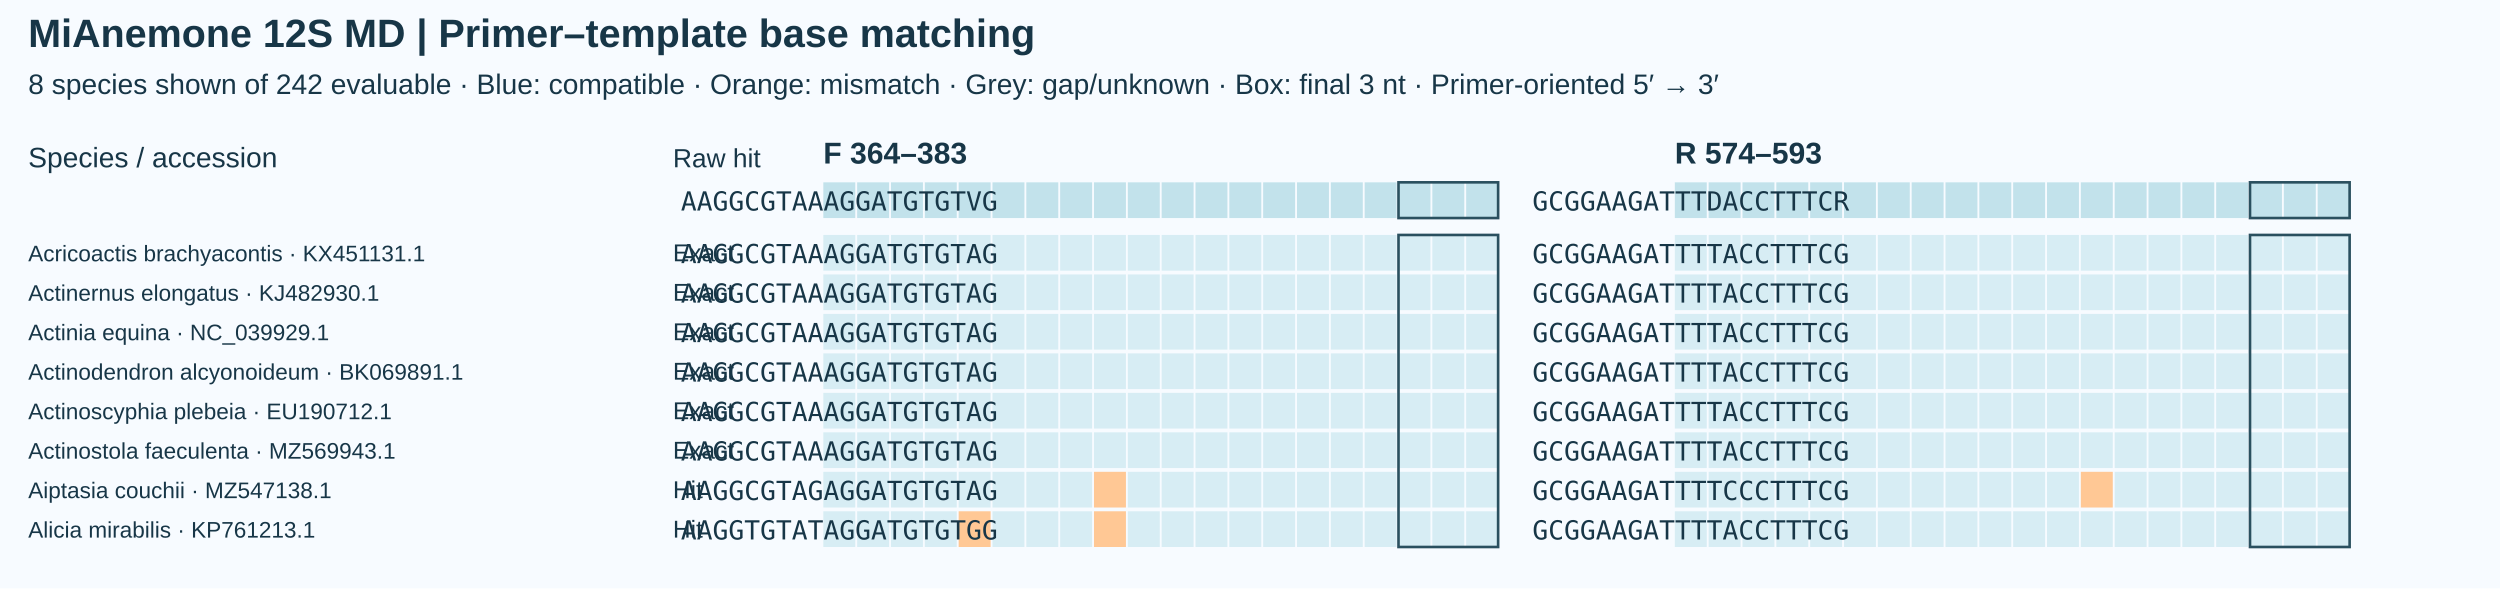
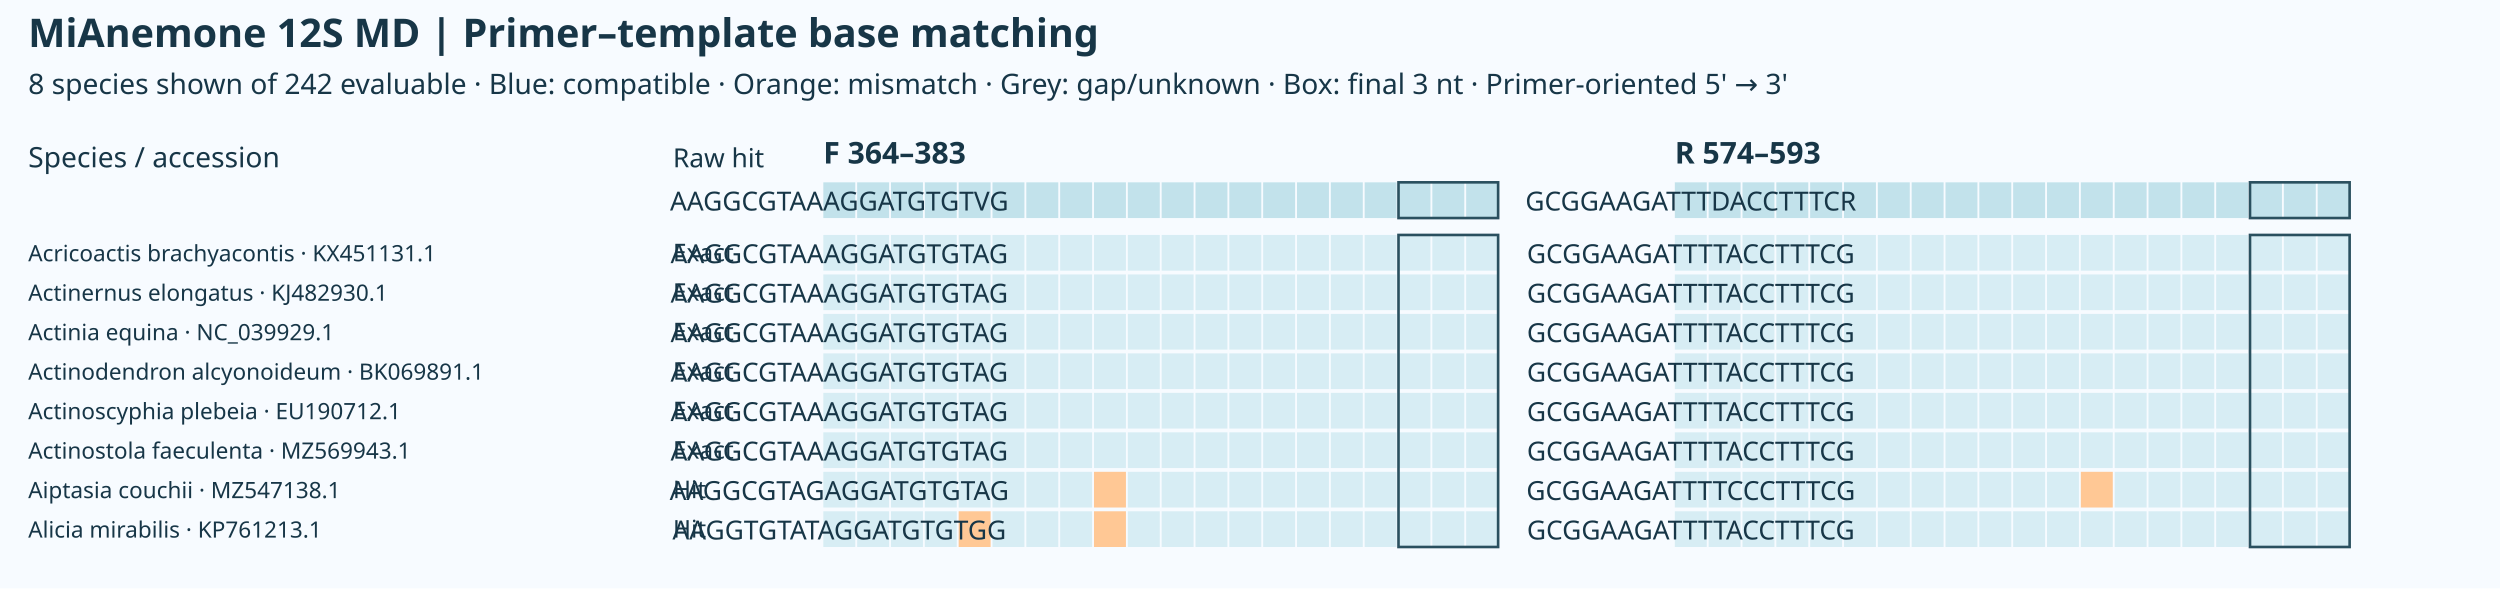
<svg xmlns="http://www.w3.org/2000/svg" width="1330" height="313" viewBox="0 0 1330 313">
  <rect width="100%" height="100%" fill="#f7fbff" />
-   <g font-family="Arial,sans-serif" fill="#173647">
-     <text x="15" y="25" font-size="21" font-weight="bold">MiAnemone 12S MD  |  Primer–template base matching</text>
-     <text x="15" y="50" font-size="15">8 species shown of 242 evaluable  ·  Blue: compatible  ·  Orange: mismatch  ·  Grey: gap/unknown  ·  Box: final 3 nt  ·  Primer-oriented 5′ → 3′</text>
-     <text x="15" y="89" font-size="15">Species / accession</text>
-     <text x="358" y="89" font-size="14">Raw hit</text>
-     <text x="438" y="87" font-size="16" font-weight="bold">F  364–383</text>
+   <g font-family="Avenir Next" fill="#173647">
+     <text x="15" y="25" font-size="21" font-weight="bold" font-family="Avenir Next" style=";font-family: Avenir Next;;font-family: Avenir Next;;font-family: Avenir Next;;font-family: Avenir Next;">MiAnemone 12S MD  |  Primer–template base matching</text>
+     <text x="15" y="50" font-size="15" font-family="Avenir Next" style=";font-family: Avenir Next;;font-family: Avenir Next;;font-family: Avenir Next;;font-family: Avenir Next;">8 species shown of 242 evaluable  ·  Blue: compatible  ·  Orange: mismatch  ·  Grey: gap/unknown  ·  Box: final 3 nt  ·  Primer-oriented 5' → 3'</text>
+     <text x="15" y="89" font-size="15" font-family="Avenir Next" style=";font-family: Avenir Next;;font-family: Avenir Next;;font-family: Avenir Next;;font-family: Avenir Next;">Species / accession</text>
+     <text x="358" y="89" font-size="14" font-family="Avenir Next" style=";font-family: Avenir Next;;font-family: Avenir Next;;font-family: Avenir Next;;font-family: Avenir Next;">Raw hit</text>
+     <text x="438" y="87" font-size="16" font-weight="bold" font-family="Avenir Next" style=";font-family: Avenir Next;;font-family: Avenir Next;;font-family: Avenir Next;;font-family: Avenir Next;">F  364–383</text>
    <path d="M438,97h17v19h-17zM456,97h17v19h-17zM474,97h17v19h-17zM492,97h17v19h-17zM510,97h17v19h-17zM528,97h17v19h-17zM546,97h17v19h-17zM564,97h17v19h-17zM582,97h17v19h-17zM600,97h17v19h-17zM618,97h17v19h-17zM636,97h17v19h-17zM654,97h17v19h-17zM672,97h17v19h-17zM690,97h17v19h-17zM708,97h17v19h-17zM726,97h17v19h-17zM744,97h17v19h-17zM762,97h17v19h-17zM780,97h17v19h-17z" fill="#c2e2eb" />
-     <text x="446.5 464.5 482.5 500.5 518.5 536.5 554.5 572.5 590.5 608.5 626.5 644.5 662.5 680.5 698.5 716.5 734.5 752.5 770.5 788.5" y="112" font-family="monospace" font-size="14" text-anchor="middle">AAGGCGTAAAGGATGTGTVG</text>
+     <text x="446.5 464.5 482.5 500.5 518.5 536.5 554.5 572.5 590.5 608.5 626.5 644.5 662.5 680.5 698.5 716.5 734.5 752.5 770.5 788.5" y="112" font-family="Avenir Next" font-size="14" text-anchor="middle" style=";font-family: Avenir Next;;font-family: Avenir Next;;font-family: Avenir Next;;font-family: Avenir Next;">AAGGCGTAAAGGATGTGTVG</text>
    <path d="M438,125h17v19h-17zM456,125h17v19h-17zM474,125h17v19h-17zM492,125h17v19h-17zM510,125h17v19h-17zM528,125h17v19h-17zM546,125h17v19h-17zM564,125h17v19h-17zM582,125h17v19h-17zM600,125h17v19h-17zM618,125h17v19h-17zM636,125h17v19h-17zM654,125h17v19h-17zM672,125h17v19h-17zM690,125h17v19h-17zM708,125h17v19h-17zM726,125h17v19h-17zM744,125h17v19h-17zM762,125h17v19h-17zM780,125h17v19h-17z" fill="#d7edf4" />
-     <text x="446.5 464.5 482.5 500.5 518.5 536.5 554.5 572.5 590.5 608.5 626.5 644.5 662.5 680.5 698.5 716.5 734.5 752.5 770.5 788.5" y="140" font-family="monospace" font-size="14" text-anchor="middle">AAGGCGTAAAGGATGTGTAG</text>
-     <text x="15" y="139" font-size="12">Acricoactis brachyacontis · KX451131.1</text>
-     <text x="358" y="139" font-size="13">Exact</text>
+     <text x="446.5 464.5 482.5 500.5 518.5 536.5 554.5 572.5 590.5 608.5 626.5 644.5 662.5 680.5 698.5 716.5 734.5 752.5 770.5 788.5" y="140" font-family="Avenir Next" font-size="14" text-anchor="middle" style=";font-family: Avenir Next;;font-family: Avenir Next;;font-family: Avenir Next;;font-family: Avenir Next;">AAGGCGTAAAGGATGTGTAG</text>
+     <text x="15" y="139" font-size="12" font-family="Avenir Next" style=";font-family: Avenir Next;;font-family: Avenir Next;;font-family: Avenir Next;;font-family: Avenir Next;">Acricoactis brachyacontis · KX451131.1</text>
+     <text x="358" y="139" font-size="13" font-family="Avenir Next" style=";font-family: Avenir Next;;font-family: Avenir Next;;font-family: Avenir Next;;font-family: Avenir Next;">Exact</text>
    <path d="M438,146h17v19h-17zM456,146h17v19h-17zM474,146h17v19h-17zM492,146h17v19h-17zM510,146h17v19h-17zM528,146h17v19h-17zM546,146h17v19h-17zM564,146h17v19h-17zM582,146h17v19h-17zM600,146h17v19h-17zM618,146h17v19h-17zM636,146h17v19h-17zM654,146h17v19h-17zM672,146h17v19h-17zM690,146h17v19h-17zM708,146h17v19h-17zM726,146h17v19h-17zM744,146h17v19h-17zM762,146h17v19h-17zM780,146h17v19h-17z" fill="#d7edf4" />
-     <text x="446.5 464.5 482.5 500.5 518.5 536.5 554.5 572.5 590.5 608.5 626.5 644.5 662.5 680.5 698.5 716.5 734.5 752.5 770.5 788.5" y="161" font-family="monospace" font-size="14" text-anchor="middle">AAGGCGTAAAGGATGTGTAG</text>
-     <text x="15" y="160" font-size="12">Actinernus elongatus · KJ482930.1</text>
-     <text x="358" y="160" font-size="13">Exact</text>
+     <text x="446.5 464.5 482.5 500.5 518.5 536.5 554.5 572.5 590.5 608.5 626.5 644.5 662.5 680.5 698.5 716.5 734.5 752.5 770.5 788.5" y="161" font-family="Avenir Next" font-size="14" text-anchor="middle" style=";font-family: Avenir Next;;font-family: Avenir Next;;font-family: Avenir Next;;font-family: Avenir Next;">AAGGCGTAAAGGATGTGTAG</text>
+     <text x="15" y="160" font-size="12" font-family="Avenir Next" style=";font-family: Avenir Next;;font-family: Avenir Next;;font-family: Avenir Next;;font-family: Avenir Next;">Actinernus elongatus · KJ482930.1</text>
+     <text x="358" y="160" font-size="13" font-family="Avenir Next" style=";font-family: Avenir Next;;font-family: Avenir Next;;font-family: Avenir Next;;font-family: Avenir Next;">Exact</text>
    <path d="M438,167h17v19h-17zM456,167h17v19h-17zM474,167h17v19h-17zM492,167h17v19h-17zM510,167h17v19h-17zM528,167h17v19h-17zM546,167h17v19h-17zM564,167h17v19h-17zM582,167h17v19h-17zM600,167h17v19h-17zM618,167h17v19h-17zM636,167h17v19h-17zM654,167h17v19h-17zM672,167h17v19h-17zM690,167h17v19h-17zM708,167h17v19h-17zM726,167h17v19h-17zM744,167h17v19h-17zM762,167h17v19h-17zM780,167h17v19h-17z" fill="#d7edf4" />
-     <text x="446.5 464.5 482.5 500.5 518.5 536.5 554.5 572.5 590.5 608.5 626.5 644.5 662.5 680.5 698.5 716.5 734.5 752.5 770.5 788.5" y="182" font-family="monospace" font-size="14" text-anchor="middle">AAGGCGTAAAGGATGTGTAG</text>
-     <text x="15" y="181" font-size="12">Actinia equina · NC_039929.1</text>
-     <text x="358" y="181" font-size="13">Exact</text>
+     <text x="446.5 464.5 482.5 500.5 518.5 536.5 554.5 572.5 590.5 608.5 626.5 644.5 662.5 680.5 698.5 716.5 734.5 752.5 770.5 788.5" y="182" font-family="Avenir Next" font-size="14" text-anchor="middle" style=";font-family: Avenir Next;;font-family: Avenir Next;;font-family: Avenir Next;;font-family: Avenir Next;">AAGGCGTAAAGGATGTGTAG</text>
+     <text x="15" y="181" font-size="12" font-family="Avenir Next" style=";font-family: Avenir Next;;font-family: Avenir Next;;font-family: Avenir Next;;font-family: Avenir Next;">Actinia equina · NC_039929.1</text>
+     <text x="358" y="181" font-size="13" font-family="Avenir Next" style=";font-family: Avenir Next;;font-family: Avenir Next;;font-family: Avenir Next;;font-family: Avenir Next;">Exact</text>
    <path d="M438,188h17v19h-17zM456,188h17v19h-17zM474,188h17v19h-17zM492,188h17v19h-17zM510,188h17v19h-17zM528,188h17v19h-17zM546,188h17v19h-17zM564,188h17v19h-17zM582,188h17v19h-17zM600,188h17v19h-17zM618,188h17v19h-17zM636,188h17v19h-17zM654,188h17v19h-17zM672,188h17v19h-17zM690,188h17v19h-17zM708,188h17v19h-17zM726,188h17v19h-17zM744,188h17v19h-17zM762,188h17v19h-17zM780,188h17v19h-17z" fill="#d7edf4" />
-     <text x="446.5 464.5 482.5 500.5 518.5 536.5 554.5 572.5 590.5 608.5 626.5 644.5 662.5 680.5 698.5 716.5 734.5 752.5 770.5 788.5" y="203" font-family="monospace" font-size="14" text-anchor="middle">AAGGCGTAAAGGATGTGTAG</text>
-     <text x="15" y="202" font-size="12">Actinodendron alcyonoideum · BK069891.1</text>
-     <text x="358" y="202" font-size="13">Exact</text>
+     <text x="446.5 464.5 482.5 500.5 518.5 536.5 554.5 572.5 590.5 608.5 626.5 644.5 662.5 680.5 698.5 716.5 734.5 752.5 770.5 788.5" y="203" font-family="Avenir Next" font-size="14" text-anchor="middle" style=";font-family: Avenir Next;;font-family: Avenir Next;;font-family: Avenir Next;;font-family: Avenir Next;">AAGGCGTAAAGGATGTGTAG</text>
+     <text x="15" y="202" font-size="12" font-family="Avenir Next" style=";font-family: Avenir Next;;font-family: Avenir Next;;font-family: Avenir Next;;font-family: Avenir Next;">Actinodendron alcyonoideum · BK069891.1</text>
+     <text x="358" y="202" font-size="13" font-family="Avenir Next" style=";font-family: Avenir Next;;font-family: Avenir Next;;font-family: Avenir Next;;font-family: Avenir Next;">Exact</text>
    <path d="M438,209h17v19h-17zM456,209h17v19h-17zM474,209h17v19h-17zM492,209h17v19h-17zM510,209h17v19h-17zM528,209h17v19h-17zM546,209h17v19h-17zM564,209h17v19h-17zM582,209h17v19h-17zM600,209h17v19h-17zM618,209h17v19h-17zM636,209h17v19h-17zM654,209h17v19h-17zM672,209h17v19h-17zM690,209h17v19h-17zM708,209h17v19h-17zM726,209h17v19h-17zM744,209h17v19h-17zM762,209h17v19h-17zM780,209h17v19h-17z" fill="#d7edf4" />
-     <text x="446.5 464.5 482.5 500.5 518.5 536.5 554.5 572.5 590.5 608.5 626.5 644.5 662.5 680.5 698.5 716.5 734.5 752.5 770.5 788.5" y="224" font-family="monospace" font-size="14" text-anchor="middle">AAGGCGTAAAGGATGTGTAG</text>
-     <text x="15" y="223" font-size="12">Actinoscyphia plebeia · EU190712.1</text>
-     <text x="358" y="223" font-size="13">Exact</text>
+     <text x="446.5 464.5 482.5 500.5 518.5 536.5 554.5 572.5 590.5 608.5 626.5 644.5 662.5 680.5 698.5 716.5 734.5 752.5 770.5 788.5" y="224" font-family="Avenir Next" font-size="14" text-anchor="middle" style=";font-family: Avenir Next;;font-family: Avenir Next;;font-family: Avenir Next;;font-family: Avenir Next;">AAGGCGTAAAGGATGTGTAG</text>
+     <text x="15" y="223" font-size="12" font-family="Avenir Next" style=";font-family: Avenir Next;;font-family: Avenir Next;;font-family: Avenir Next;;font-family: Avenir Next;">Actinoscyphia plebeia · EU190712.1</text>
+     <text x="358" y="223" font-size="13" font-family="Avenir Next" style=";font-family: Avenir Next;;font-family: Avenir Next;;font-family: Avenir Next;;font-family: Avenir Next;">Exact</text>
    <path d="M438,230h17v19h-17zM456,230h17v19h-17zM474,230h17v19h-17zM492,230h17v19h-17zM510,230h17v19h-17zM528,230h17v19h-17zM546,230h17v19h-17zM564,230h17v19h-17zM582,230h17v19h-17zM600,230h17v19h-17zM618,230h17v19h-17zM636,230h17v19h-17zM654,230h17v19h-17zM672,230h17v19h-17zM690,230h17v19h-17zM708,230h17v19h-17zM726,230h17v19h-17zM744,230h17v19h-17zM762,230h17v19h-17zM780,230h17v19h-17z" fill="#d7edf4" />
-     <text x="446.5 464.5 482.5 500.5 518.5 536.5 554.5 572.5 590.5 608.5 626.5 644.5 662.5 680.5 698.5 716.5 734.5 752.5 770.5 788.5" y="245" font-family="monospace" font-size="14" text-anchor="middle">AAGGCGTAAAGGATGTGTAG</text>
-     <text x="15" y="244" font-size="12">Actinostola faeculenta · MZ569943.1</text>
-     <text x="358" y="244" font-size="13">Exact</text>
+     <text x="446.5 464.5 482.5 500.5 518.5 536.5 554.5 572.5 590.5 608.5 626.5 644.5 662.5 680.5 698.5 716.5 734.5 752.5 770.5 788.5" y="245" font-family="Avenir Next" font-size="14" text-anchor="middle" style=";font-family: Avenir Next;;font-family: Avenir Next;;font-family: Avenir Next;;font-family: Avenir Next;">AAGGCGTAAAGGATGTGTAG</text>
+     <text x="15" y="244" font-size="12" font-family="Avenir Next" style=";font-family: Avenir Next;;font-family: Avenir Next;;font-family: Avenir Next;;font-family: Avenir Next;">Actinostola faeculenta · MZ569943.1</text>
+     <text x="358" y="244" font-size="13" font-family="Avenir Next" style=";font-family: Avenir Next;;font-family: Avenir Next;;font-family: Avenir Next;;font-family: Avenir Next;">Exact</text>
    <path d="M438,251h17v19h-17zM456,251h17v19h-17zM474,251h17v19h-17zM492,251h17v19h-17zM510,251h17v19h-17zM528,251h17v19h-17zM546,251h17v19h-17zM564,251h17v19h-17zM600,251h17v19h-17zM618,251h17v19h-17zM636,251h17v19h-17zM654,251h17v19h-17zM672,251h17v19h-17zM690,251h17v19h-17zM708,251h17v19h-17zM726,251h17v19h-17zM744,251h17v19h-17zM762,251h17v19h-17zM780,251h17v19h-17z" fill="#d7edf4" />
    <path d="M582,251h17v19h-17z" fill="#ffc895" />
-     <text x="446.5 464.5 482.5 500.5 518.5 536.5 554.5 572.5 590.5 608.5 626.5 644.5 662.5 680.5 698.5 716.5 734.5 752.5 770.5 788.5" y="266" font-family="monospace" font-size="14" text-anchor="middle">AAGGCGTAGAGGATGTGTAG</text>
-     <text x="15" y="265" font-size="12">Aiptasia couchii · MZ547138.1</text>
-     <text x="358" y="265" font-size="13">Hit</text>
+     <text x="446.5 464.5 482.5 500.5 518.5 536.5 554.5 572.5 590.5 608.5 626.5 644.5 662.5 680.5 698.5 716.5 734.5 752.5 770.5 788.5" y="266" font-family="Avenir Next" font-size="14" text-anchor="middle" style=";font-family: Avenir Next;;font-family: Avenir Next;;font-family: Avenir Next;;font-family: Avenir Next;">AAGGCGTAGAGGATGTGTAG</text>
+     <text x="15" y="265" font-size="12" font-family="Avenir Next" style=";font-family: Avenir Next;;font-family: Avenir Next;;font-family: Avenir Next;;font-family: Avenir Next;">Aiptasia couchii · MZ547138.1</text>
+     <text x="358" y="265" font-size="13" font-family="Avenir Next" style=";font-family: Avenir Next;;font-family: Avenir Next;;font-family: Avenir Next;;font-family: Avenir Next;">Hit</text>
    <path d="M438,272h17v19h-17zM456,272h17v19h-17zM474,272h17v19h-17zM492,272h17v19h-17zM528,272h17v19h-17zM546,272h17v19h-17zM564,272h17v19h-17zM600,272h17v19h-17zM618,272h17v19h-17zM636,272h17v19h-17zM654,272h17v19h-17zM672,272h17v19h-17zM690,272h17v19h-17zM708,272h17v19h-17zM726,272h17v19h-17zM744,272h17v19h-17zM762,272h17v19h-17zM780,272h17v19h-17z" fill="#d7edf4" />
    <path d="M510,272h17v19h-17zM582,272h17v19h-17z" fill="#ffc895" />
-     <text x="446.5 464.5 482.5 500.5 518.5 536.5 554.5 572.5 590.5 608.5 626.5 644.5 662.5 680.5 698.5 716.5 734.5 752.5 770.5 788.5" y="287" font-family="monospace" font-size="14" text-anchor="middle">AAGGTGTATAGGATGTGTGG</text>
-     <text x="15" y="286" font-size="12">Alicia mirabilis · KP761213.1</text>
-     <text x="358" y="286" font-size="13">Hit</text>
+     <text x="446.5 464.5 482.5 500.5 518.5 536.5 554.5 572.5 590.5 608.5 626.5 644.5 662.5 680.5 698.5 716.5 734.5 752.5 770.5 788.5" y="287" font-family="Avenir Next" font-size="14" text-anchor="middle" style=";font-family: Avenir Next;;font-family: Avenir Next;;font-family: Avenir Next;;font-family: Avenir Next;">AAGGTGTATAGGATGTGTGG</text>
+     <text x="15" y="286" font-size="12" font-family="Avenir Next" style=";font-family: Avenir Next;;font-family: Avenir Next;;font-family: Avenir Next;;font-family: Avenir Next;">Alicia mirabilis · KP761213.1</text>
+     <text x="358" y="286" font-size="13" font-family="Avenir Next" style=";font-family: Avenir Next;;font-family: Avenir Next;;font-family: Avenir Next;;font-family: Avenir Next;">Hit</text>
    <rect x="744" y="97" width="53" height="19" fill="none" stroke="#2a505f" stroke-width="1.4" />
    <rect x="744" y="125" width="53" height="166" fill="none" stroke="#2a505f" stroke-width="1.4" />
-     <text x="891" y="87" font-size="16" font-weight="bold">R  574–593</text>
+     <text x="891" y="87" font-size="16" font-weight="bold" font-family="Avenir Next" style=";font-family: Avenir Next;;font-family: Avenir Next;;font-family: Avenir Next;;font-family: Avenir Next;">R  574–593</text>
    <path d="M891,97h17v19h-17zM909,97h17v19h-17zM927,97h17v19h-17zM945,97h17v19h-17zM963,97h17v19h-17zM981,97h17v19h-17zM999,97h17v19h-17zM1017,97h17v19h-17zM1035,97h17v19h-17zM1053,97h17v19h-17zM1071,97h17v19h-17zM1089,97h17v19h-17zM1107,97h17v19h-17zM1125,97h17v19h-17zM1143,97h17v19h-17zM1161,97h17v19h-17zM1179,97h17v19h-17zM1197,97h17v19h-17zM1215,97h17v19h-17zM1233,97h17v19h-17z" fill="#c2e2eb" />
-     <text x="899.5 917.5 935.5 953.5 971.5 989.5 1007.5 1025.5 1043.5 1061.5 1079.5 1097.5 1115.5 1133.5 1151.5 1169.5 1187.5 1205.5 1223.5 1241.5" y="112" font-family="monospace" font-size="14" text-anchor="middle">GCGGAAGATTTDACCTTTCR</text>
+     <text x="899.5 917.5 935.5 953.5 971.5 989.5 1007.5 1025.5 1043.5 1061.5 1079.5 1097.5 1115.5 1133.5 1151.5 1169.5 1187.5 1205.5 1223.5 1241.5" y="112" font-family="Avenir Next" font-size="14" text-anchor="middle" style=";font-family: Avenir Next;;font-family: Avenir Next;;font-family: Avenir Next;;font-family: Avenir Next;">GCGGAAGATTTDACCTTTCR</text>
    <path d="M891,125h17v19h-17zM909,125h17v19h-17zM927,125h17v19h-17zM945,125h17v19h-17zM963,125h17v19h-17zM981,125h17v19h-17zM999,125h17v19h-17zM1017,125h17v19h-17zM1035,125h17v19h-17zM1053,125h17v19h-17zM1071,125h17v19h-17zM1089,125h17v19h-17zM1107,125h17v19h-17zM1125,125h17v19h-17zM1143,125h17v19h-17zM1161,125h17v19h-17zM1179,125h17v19h-17zM1197,125h17v19h-17zM1215,125h17v19h-17zM1233,125h17v19h-17z" fill="#d7edf4" />
-     <text x="899.5 917.5 935.5 953.5 971.5 989.5 1007.5 1025.5 1043.5 1061.5 1079.5 1097.5 1115.5 1133.5 1151.5 1169.5 1187.5 1205.5 1223.5 1241.5" y="140" font-family="monospace" font-size="14" text-anchor="middle">GCGGAAGATTTTACCTTTCG</text>
+     <text x="899.5 917.5 935.5 953.5 971.5 989.5 1007.5 1025.5 1043.5 1061.5 1079.5 1097.5 1115.5 1133.5 1151.5 1169.5 1187.5 1205.5 1223.5 1241.5" y="140" font-family="Avenir Next" font-size="14" text-anchor="middle" style=";font-family: Avenir Next;;font-family: Avenir Next;;font-family: Avenir Next;;font-family: Avenir Next;">GCGGAAGATTTTACCTTTCG</text>
    <path d="M891,146h17v19h-17zM909,146h17v19h-17zM927,146h17v19h-17zM945,146h17v19h-17zM963,146h17v19h-17zM981,146h17v19h-17zM999,146h17v19h-17zM1017,146h17v19h-17zM1035,146h17v19h-17zM1053,146h17v19h-17zM1071,146h17v19h-17zM1089,146h17v19h-17zM1107,146h17v19h-17zM1125,146h17v19h-17zM1143,146h17v19h-17zM1161,146h17v19h-17zM1179,146h17v19h-17zM1197,146h17v19h-17zM1215,146h17v19h-17zM1233,146h17v19h-17z" fill="#d7edf4" />
-     <text x="899.5 917.5 935.5 953.5 971.5 989.5 1007.5 1025.5 1043.5 1061.5 1079.5 1097.5 1115.5 1133.5 1151.5 1169.5 1187.5 1205.5 1223.5 1241.5" y="161" font-family="monospace" font-size="14" text-anchor="middle">GCGGAAGATTTTACCTTTCG</text>
+     <text x="899.5 917.5 935.5 953.5 971.5 989.5 1007.5 1025.5 1043.5 1061.5 1079.5 1097.5 1115.5 1133.5 1151.5 1169.5 1187.5 1205.5 1223.5 1241.5" y="161" font-family="Avenir Next" font-size="14" text-anchor="middle" style=";font-family: Avenir Next;;font-family: Avenir Next;;font-family: Avenir Next;;font-family: Avenir Next;">GCGGAAGATTTTACCTTTCG</text>
    <path d="M891,167h17v19h-17zM909,167h17v19h-17zM927,167h17v19h-17zM945,167h17v19h-17zM963,167h17v19h-17zM981,167h17v19h-17zM999,167h17v19h-17zM1017,167h17v19h-17zM1035,167h17v19h-17zM1053,167h17v19h-17zM1071,167h17v19h-17zM1089,167h17v19h-17zM1107,167h17v19h-17zM1125,167h17v19h-17zM1143,167h17v19h-17zM1161,167h17v19h-17zM1179,167h17v19h-17zM1197,167h17v19h-17zM1215,167h17v19h-17zM1233,167h17v19h-17z" fill="#d7edf4" />
-     <text x="899.5 917.5 935.5 953.5 971.5 989.5 1007.5 1025.5 1043.5 1061.5 1079.5 1097.5 1115.5 1133.5 1151.5 1169.5 1187.5 1205.5 1223.5 1241.5" y="182" font-family="monospace" font-size="14" text-anchor="middle">GCGGAAGATTTTACCTTTCG</text>
+     <text x="899.5 917.5 935.5 953.5 971.5 989.5 1007.5 1025.5 1043.5 1061.5 1079.5 1097.5 1115.5 1133.5 1151.5 1169.5 1187.5 1205.5 1223.5 1241.5" y="182" font-family="Avenir Next" font-size="14" text-anchor="middle" style=";font-family: Avenir Next;;font-family: Avenir Next;;font-family: Avenir Next;;font-family: Avenir Next;">GCGGAAGATTTTACCTTTCG</text>
    <path d="M891,188h17v19h-17zM909,188h17v19h-17zM927,188h17v19h-17zM945,188h17v19h-17zM963,188h17v19h-17zM981,188h17v19h-17zM999,188h17v19h-17zM1017,188h17v19h-17zM1035,188h17v19h-17zM1053,188h17v19h-17zM1071,188h17v19h-17zM1089,188h17v19h-17zM1107,188h17v19h-17zM1125,188h17v19h-17zM1143,188h17v19h-17zM1161,188h17v19h-17zM1179,188h17v19h-17zM1197,188h17v19h-17zM1215,188h17v19h-17zM1233,188h17v19h-17z" fill="#d7edf4" />
-     <text x="899.5 917.5 935.5 953.5 971.5 989.5 1007.5 1025.5 1043.5 1061.5 1079.5 1097.5 1115.5 1133.5 1151.5 1169.5 1187.5 1205.5 1223.5 1241.5" y="203" font-family="monospace" font-size="14" text-anchor="middle">GCGGAAGATTTTACCTTTCG</text>
+     <text x="899.5 917.5 935.5 953.5 971.5 989.5 1007.5 1025.5 1043.5 1061.5 1079.5 1097.5 1115.5 1133.5 1151.5 1169.5 1187.5 1205.5 1223.5 1241.5" y="203" font-family="Avenir Next" font-size="14" text-anchor="middle" style=";font-family: Avenir Next;;font-family: Avenir Next;;font-family: Avenir Next;;font-family: Avenir Next;">GCGGAAGATTTTACCTTTCG</text>
    <path d="M891,209h17v19h-17zM909,209h17v19h-17zM927,209h17v19h-17zM945,209h17v19h-17zM963,209h17v19h-17zM981,209h17v19h-17zM999,209h17v19h-17zM1017,209h17v19h-17zM1035,209h17v19h-17zM1053,209h17v19h-17zM1071,209h17v19h-17zM1089,209h17v19h-17zM1107,209h17v19h-17zM1125,209h17v19h-17zM1143,209h17v19h-17zM1161,209h17v19h-17zM1179,209h17v19h-17zM1197,209h17v19h-17zM1215,209h17v19h-17zM1233,209h17v19h-17z" fill="#d7edf4" />
-     <text x="899.5 917.5 935.5 953.5 971.5 989.5 1007.5 1025.5 1043.5 1061.5 1079.5 1097.5 1115.5 1133.5 1151.5 1169.5 1187.5 1205.5 1223.5 1241.5" y="224" font-family="monospace" font-size="14" text-anchor="middle">GCGGAAGATTTTACCTTTCG</text>
+     <text x="899.5 917.5 935.5 953.5 971.5 989.5 1007.5 1025.5 1043.5 1061.5 1079.5 1097.5 1115.5 1133.5 1151.5 1169.5 1187.5 1205.5 1223.5 1241.5" y="224" font-family="Avenir Next" font-size="14" text-anchor="middle" style=";font-family: Avenir Next;;font-family: Avenir Next;;font-family: Avenir Next;;font-family: Avenir Next;">GCGGAAGATTTTACCTTTCG</text>
    <path d="M891,230h17v19h-17zM909,230h17v19h-17zM927,230h17v19h-17zM945,230h17v19h-17zM963,230h17v19h-17zM981,230h17v19h-17zM999,230h17v19h-17zM1017,230h17v19h-17zM1035,230h17v19h-17zM1053,230h17v19h-17zM1071,230h17v19h-17zM1089,230h17v19h-17zM1107,230h17v19h-17zM1125,230h17v19h-17zM1143,230h17v19h-17zM1161,230h17v19h-17zM1179,230h17v19h-17zM1197,230h17v19h-17zM1215,230h17v19h-17zM1233,230h17v19h-17z" fill="#d7edf4" />
-     <text x="899.5 917.5 935.5 953.5 971.5 989.5 1007.5 1025.5 1043.5 1061.5 1079.5 1097.5 1115.5 1133.5 1151.5 1169.5 1187.5 1205.5 1223.5 1241.5" y="245" font-family="monospace" font-size="14" text-anchor="middle">GCGGAAGATTTTACCTTTCG</text>
+     <text x="899.5 917.5 935.5 953.5 971.5 989.5 1007.5 1025.5 1043.5 1061.5 1079.5 1097.5 1115.5 1133.5 1151.5 1169.5 1187.5 1205.5 1223.5 1241.5" y="245" font-family="Avenir Next" font-size="14" text-anchor="middle" style=";font-family: Avenir Next;;font-family: Avenir Next;;font-family: Avenir Next;;font-family: Avenir Next;">GCGGAAGATTTTACCTTTCG</text>
    <path d="M891,251h17v19h-17zM909,251h17v19h-17zM927,251h17v19h-17zM945,251h17v19h-17zM963,251h17v19h-17zM981,251h17v19h-17zM999,251h17v19h-17zM1017,251h17v19h-17zM1035,251h17v19h-17zM1053,251h17v19h-17zM1071,251h17v19h-17zM1089,251h17v19h-17zM1125,251h17v19h-17zM1143,251h17v19h-17zM1161,251h17v19h-17zM1179,251h17v19h-17zM1197,251h17v19h-17zM1215,251h17v19h-17zM1233,251h17v19h-17z" fill="#d7edf4" />
    <path d="M1107,251h17v19h-17z" fill="#ffc895" />
-     <text x="899.5 917.5 935.5 953.5 971.5 989.5 1007.5 1025.5 1043.5 1061.5 1079.5 1097.5 1115.5 1133.5 1151.5 1169.5 1187.5 1205.5 1223.5 1241.5" y="266" font-family="monospace" font-size="14" text-anchor="middle">GCGGAAGATTTTCCCTTTCG</text>
+     <text x="899.5 917.5 935.5 953.5 971.5 989.5 1007.5 1025.5 1043.5 1061.5 1079.5 1097.5 1115.5 1133.5 1151.5 1169.5 1187.5 1205.5 1223.5 1241.5" y="266" font-family="Avenir Next" font-size="14" text-anchor="middle" style=";font-family: Avenir Next;;font-family: Avenir Next;;font-family: Avenir Next;;font-family: Avenir Next;">GCGGAAGATTTTCCCTTTCG</text>
    <path d="M891,272h17v19h-17zM909,272h17v19h-17zM927,272h17v19h-17zM945,272h17v19h-17zM963,272h17v19h-17zM981,272h17v19h-17zM999,272h17v19h-17zM1017,272h17v19h-17zM1035,272h17v19h-17zM1053,272h17v19h-17zM1071,272h17v19h-17zM1089,272h17v19h-17zM1107,272h17v19h-17zM1125,272h17v19h-17zM1143,272h17v19h-17zM1161,272h17v19h-17zM1179,272h17v19h-17zM1197,272h17v19h-17zM1215,272h17v19h-17zM1233,272h17v19h-17z" fill="#d7edf4" />
-     <text x="899.5 917.5 935.5 953.5 971.5 989.5 1007.5 1025.5 1043.5 1061.5 1079.5 1097.5 1115.5 1133.5 1151.5 1169.5 1187.5 1205.5 1223.5 1241.5" y="287" font-family="monospace" font-size="14" text-anchor="middle">GCGGAAGATTTTACCTTTCG</text>
+     <text x="899.5 917.5 935.5 953.5 971.5 989.5 1007.5 1025.5 1043.5 1061.5 1079.5 1097.5 1115.5 1133.5 1151.5 1169.5 1187.5 1205.5 1223.5 1241.5" y="287" font-family="Avenir Next" font-size="14" text-anchor="middle" style=";font-family: Avenir Next;;font-family: Avenir Next;;font-family: Avenir Next;;font-family: Avenir Next;">GCGGAAGATTTTACCTTTCG</text>
    <rect x="1197" y="97" width="53" height="19" fill="none" stroke="#2a505f" stroke-width="1.4" />
    <rect x="1197" y="125" width="53" height="166" fill="none" stroke="#2a505f" stroke-width="1.4" />
  </g>
</svg>
